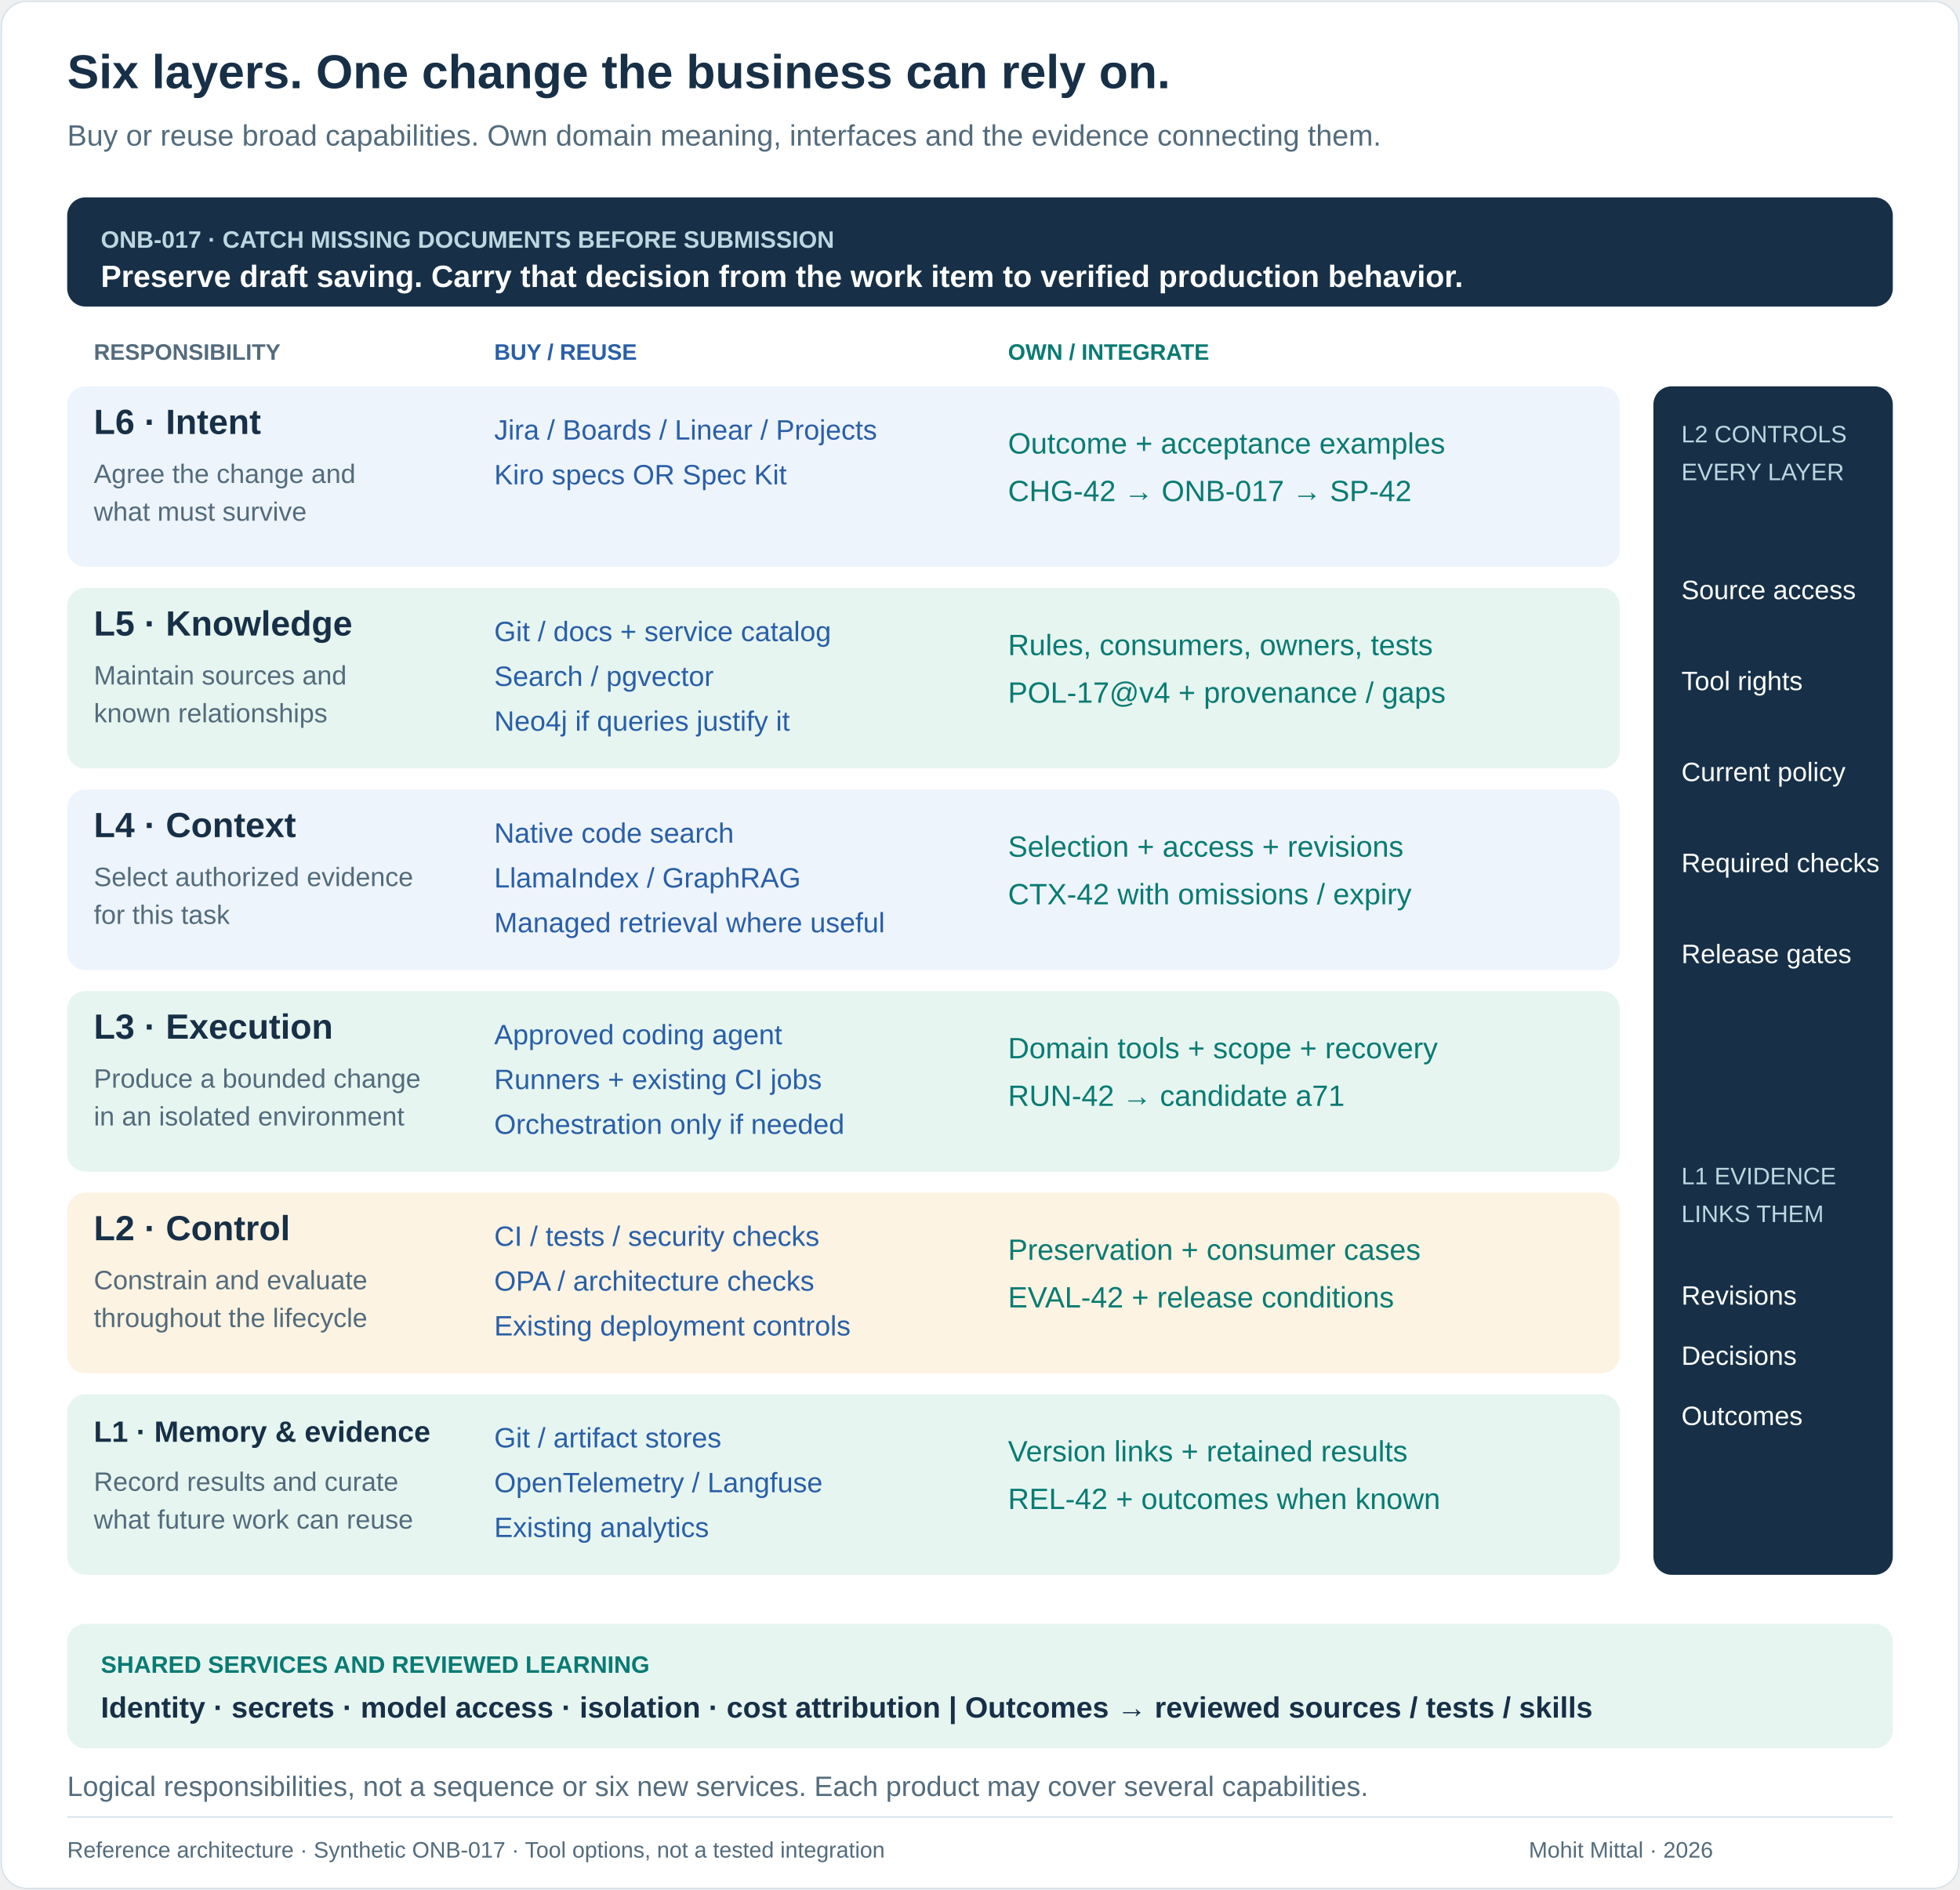
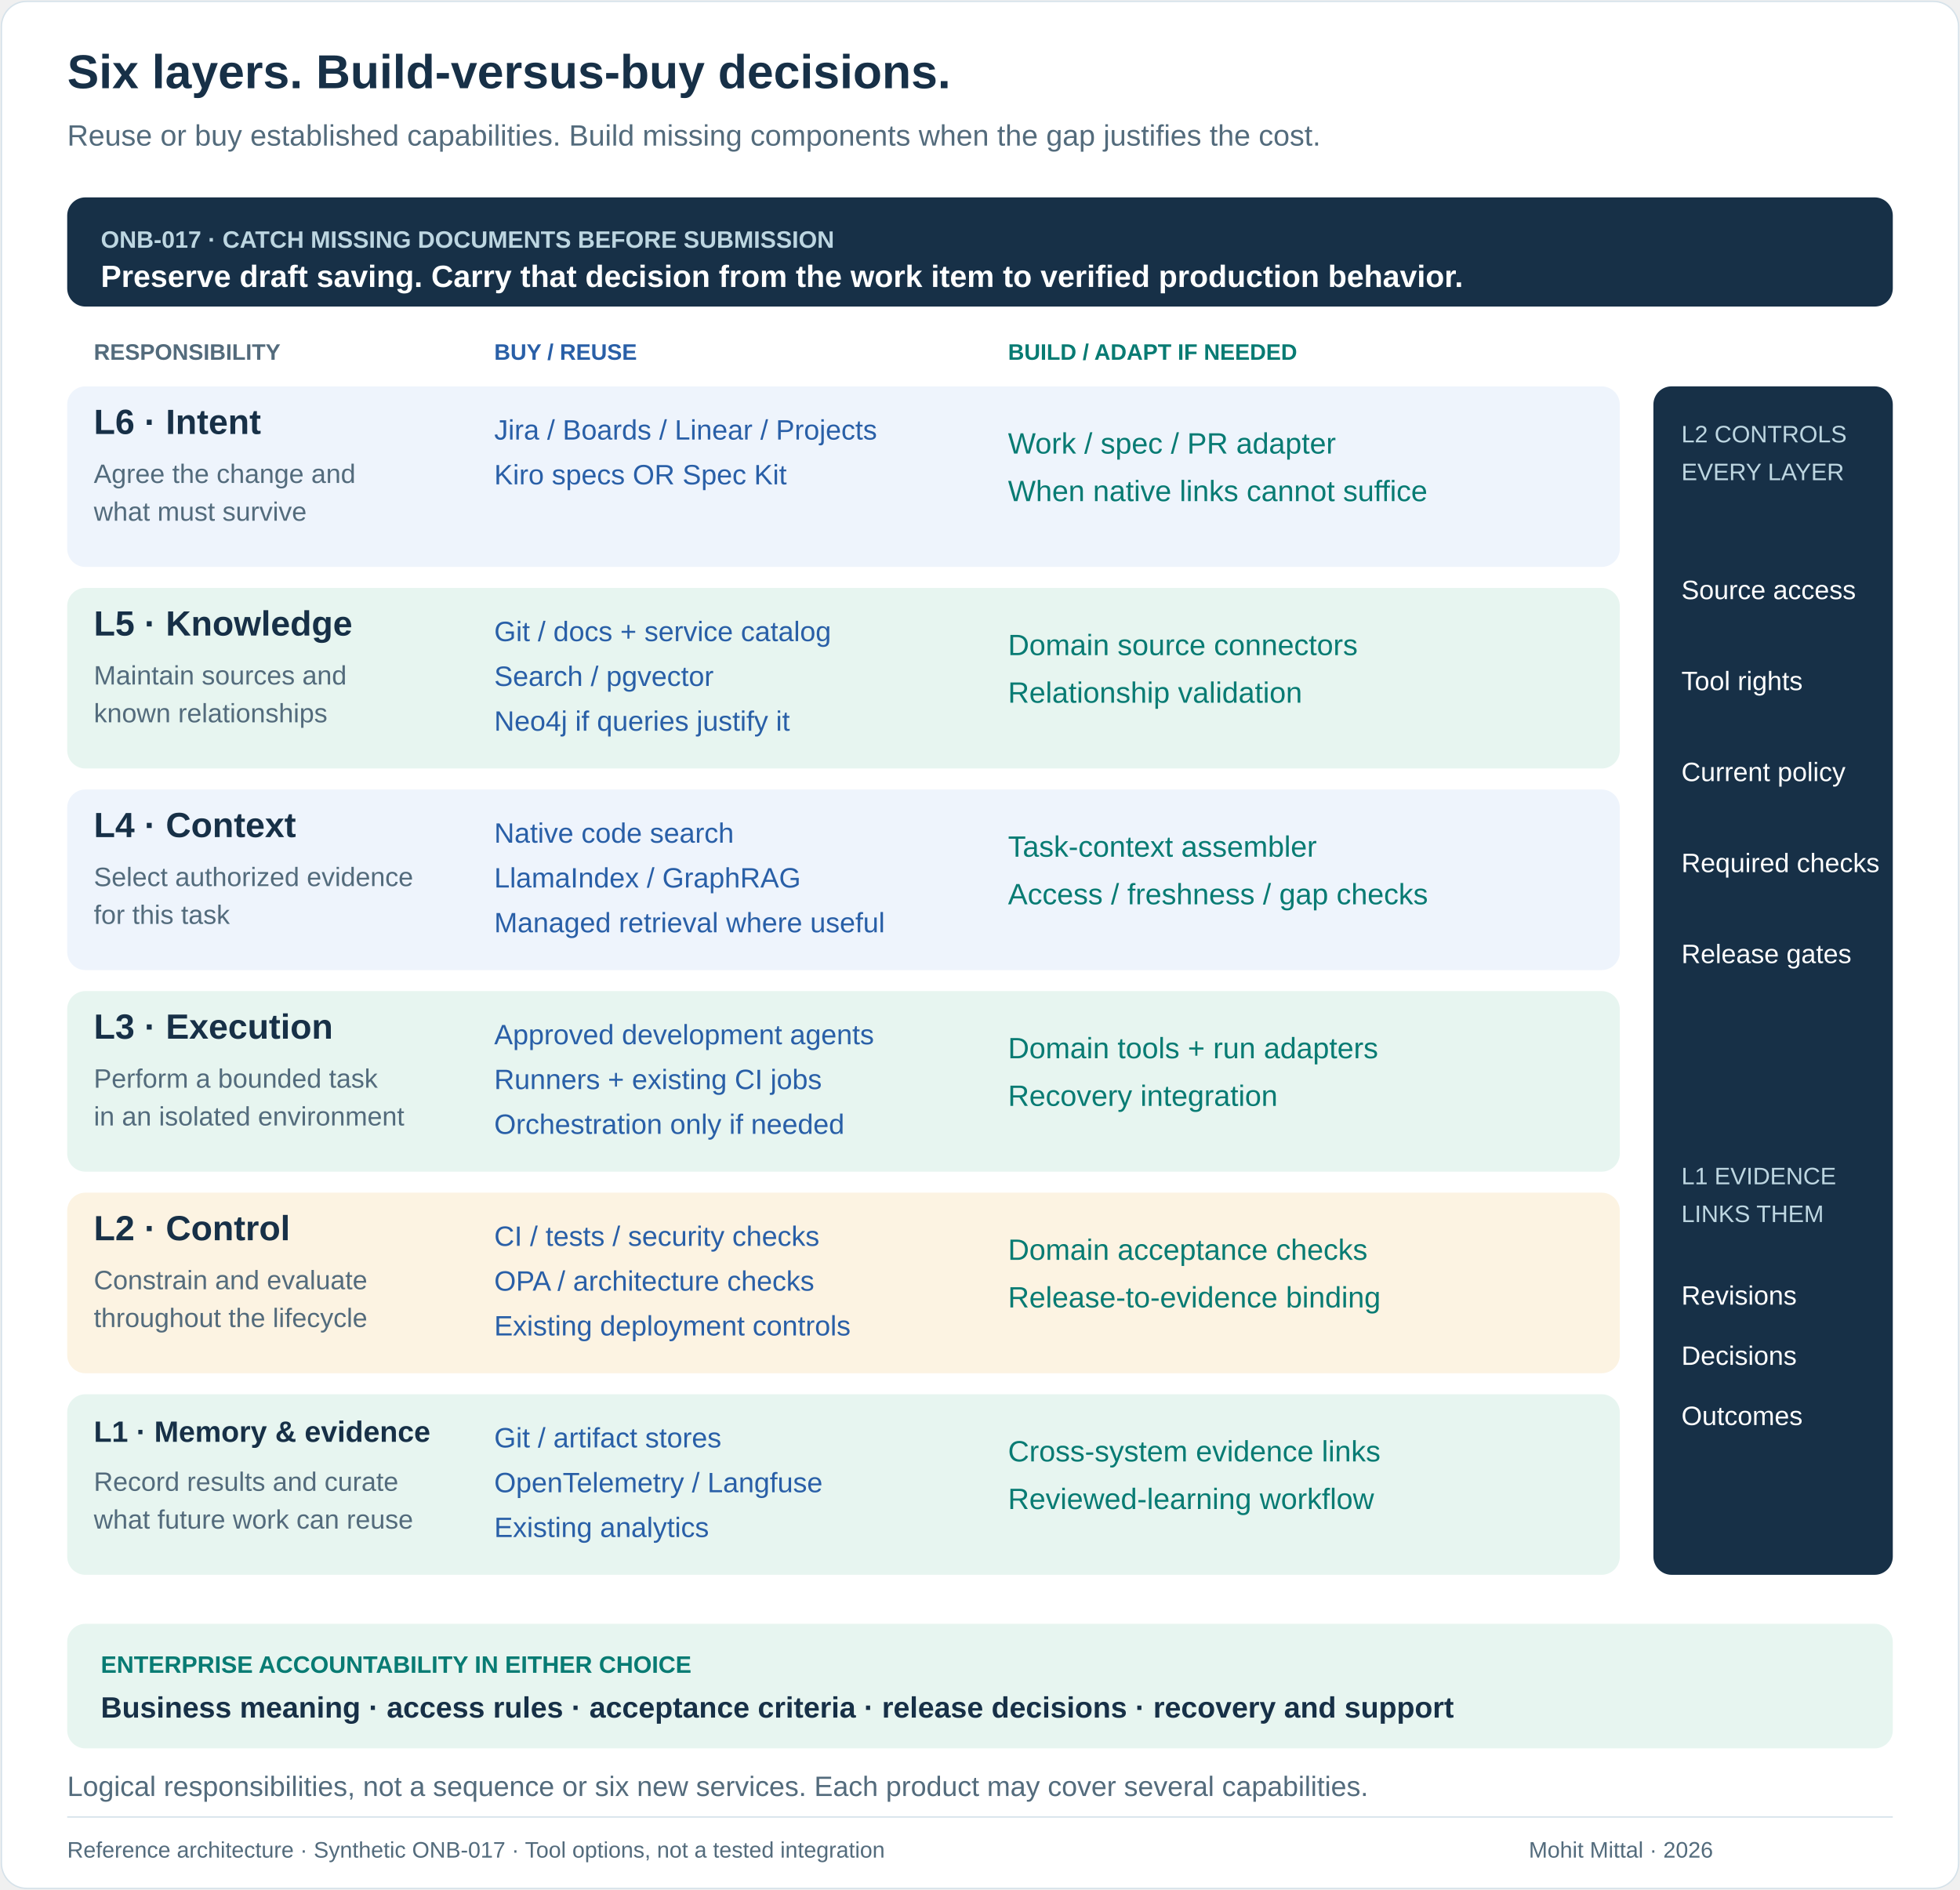
<svg xmlns="http://www.w3.org/2000/svg" width="1400" height="1350" viewBox="0 0 1400 1350" font-family="Segoe UI,Arial,sans-serif">
  <defs>
    <marker id="teal" markerWidth="8" markerHeight="8" refX="7" refY="4" orient="auto">
      <path d="M0 0 L8 4 L0 8" fill="#087B73" />
    </marker>
    <marker id="blue" markerWidth="8" markerHeight="8" refX="7" refY="4" orient="auto">
      <path d="M0 0 L8 4 L0 8" fill="#295FA7" />
    </marker>
    <marker id="amber" markerWidth="8" markerHeight="8" refX="7" refY="4" orient="auto">
      <path d="M0 0 L8 4 L0 8" fill="#98621B" />
    </marker>
    <marker id="red" markerWidth="8" markerHeight="8" refX="7" refY="4" orient="auto">
      <path d="M0 0 L8 4 L0 8" fill="#AC4836" />
    </marker>
  </defs>
  <rect x="1" y="1" width="1398" height="1348" fill="white" stroke="#D6E2EA" rx="18" />
-   <text x="48" y="63" font-size="34" fill="#173047" font-weight="700">Six layers. One change the business can rely on.</text>
-   <text x="48" y="104" font-size="21" fill="#536B7C" font-weight="400">Buy or reuse broad capabilities. Own domain meaning, interfaces and the evidence connecting them.</text>
+   <text x="48" y="63" font-size="34" fill="#173047" font-weight="700">Six layers. Build-versus-buy decisions.</text>
+   <text x="48" y="104" font-size="21" fill="#536B7C" font-weight="400">Reuse or buy established capabilities. Build missing components when the gap justifies the cost.</text>
  <rect x="48" y="141" width="1304" height="78" fill="#173047" stroke="none" rx="13" />
  <text x="72" y="177" font-size="17" fill="#BDD6E1" font-weight="700">ONB-017 · CATCH MISSING DOCUMENTS BEFORE SUBMISSION</text>
  <text x="72" y="205" font-size="22" fill="white" font-weight="600">Preserve draft saving. Carry that decision from the work item to verified production behavior.</text>
  <text x="67" y="257" font-size="16" fill="#536B7C" font-weight="700">RESPONSIBILITY</text>
  <text x="353" y="257" font-size="16" fill="#295FA7" font-weight="700">BUY / REUSE</text>
-   <text x="720" y="257" font-size="16" fill="#087B73" font-weight="700">OWN / INTEGRATE</text>
+   <text x="720" y="257" font-size="16" fill="#087B73" font-weight="700">BUILD / ADAPT IF NEEDED</text>
  <rect x="48" y="276" width="1109" height="129" fill="#EEF4FC" stroke="none" rx="13" />
  <text x="67" y="310" font-size="25" fill="#173047" font-weight="700">L6 · Intent</text>
  <text x="67" y="345" font-size="19" fill="#536B7C" font-weight="400">Agree the change and</text>
  <text x="67" y="372" font-size="19" fill="#536B7C" font-weight="400">what must survive</text>
  <text x="353" y="314" font-size="20" fill="#295FA7" font-weight="400">Jira / Boards / Linear / Projects</text>
  <text x="353" y="346" font-size="20" fill="#295FA7" font-weight="400">Kiro specs OR Spec Kit</text>
-   <text x="720" y="324" font-size="21" fill="#087B73" font-weight="400">Outcome + acceptance examples</text>
-   <text x="720" y="358" font-size="21" fill="#087B73" font-weight="400">CHG-42 → ONB-017 → SP-42</text>
+   <text x="720" y="324" font-size="21" fill="#087B73" font-weight="400">Work / spec / PR adapter</text>
+   <text x="720" y="358" font-size="21" fill="#087B73" font-weight="400">When native links cannot suffice</text>
  <rect x="48" y="420" width="1109" height="129" fill="#E7F5F0" stroke="none" rx="13" />
  <text x="67" y="454" font-size="25" fill="#173047" font-weight="700">L5 · Knowledge</text>
  <text x="67" y="489" font-size="19" fill="#536B7C" font-weight="400">Maintain sources and</text>
  <text x="67" y="516" font-size="19" fill="#536B7C" font-weight="400">known relationships</text>
  <text x="353" y="458" font-size="20" fill="#295FA7" font-weight="400">Git / docs + service catalog</text>
  <text x="353" y="490" font-size="20" fill="#295FA7" font-weight="400">Search / pgvector</text>
  <text x="353" y="522" font-size="20" fill="#295FA7" font-weight="400">Neo4j if queries justify it</text>
-   <text x="720" y="468" font-size="21" fill="#087B73" font-weight="400">Rules, consumers, owners, tests</text>
-   <text x="720" y="502" font-size="21" fill="#087B73" font-weight="400">POL-17@v4 + provenance / gaps</text>
+   <text x="720" y="468" font-size="21" fill="#087B73" font-weight="400">Domain source connectors</text>
+   <text x="720" y="502" font-size="21" fill="#087B73" font-weight="400">Relationship validation</text>
  <rect x="48" y="564" width="1109" height="129" fill="#EEF4FC" stroke="none" rx="13" />
  <text x="67" y="598" font-size="25" fill="#173047" font-weight="700">L4 · Context</text>
  <text x="67" y="633" font-size="19" fill="#536B7C" font-weight="400">Select authorized evidence</text>
  <text x="67" y="660" font-size="19" fill="#536B7C" font-weight="400">for this task</text>
  <text x="353" y="602" font-size="20" fill="#295FA7" font-weight="400">Native code search</text>
  <text x="353" y="634" font-size="20" fill="#295FA7" font-weight="400">LlamaIndex / GraphRAG</text>
  <text x="353" y="666" font-size="20" fill="#295FA7" font-weight="400">Managed retrieval where useful</text>
-   <text x="720" y="612" font-size="21" fill="#087B73" font-weight="400">Selection + access + revisions</text>
-   <text x="720" y="646" font-size="21" fill="#087B73" font-weight="400">CTX-42 with omissions / expiry</text>
+   <text x="720" y="612" font-size="21" fill="#087B73" font-weight="400">Task-context assembler</text>
+   <text x="720" y="646" font-size="21" fill="#087B73" font-weight="400">Access / freshness / gap checks</text>
  <rect x="48" y="708" width="1109" height="129" fill="#E7F5F0" stroke="none" rx="13" />
  <text x="67" y="742" font-size="25" fill="#173047" font-weight="700">L3 · Execution</text>
-   <text x="67" y="777" font-size="19" fill="#536B7C" font-weight="400">Produce a bounded change</text>
+   <text x="67" y="777" font-size="19" fill="#536B7C" font-weight="400">Perform a bounded task</text>
  <text x="67" y="804" font-size="19" fill="#536B7C" font-weight="400">in an isolated environment</text>
-   <text x="353" y="746" font-size="20" fill="#295FA7" font-weight="400">Approved coding agent</text>
+   <text x="353" y="746" font-size="20" fill="#295FA7" font-weight="400">Approved development agents</text>
  <text x="353" y="778" font-size="20" fill="#295FA7" font-weight="400">Runners + existing CI jobs</text>
  <text x="353" y="810" font-size="20" fill="#295FA7" font-weight="400">Orchestration only if needed</text>
-   <text x="720" y="756" font-size="21" fill="#087B73" font-weight="400">Domain tools + scope + recovery</text>
-   <text x="720" y="790" font-size="21" fill="#087B73" font-weight="400">RUN-42 → candidate a71</text>
+   <text x="720" y="756" font-size="21" fill="#087B73" font-weight="400">Domain tools + run adapters</text>
+   <text x="720" y="790" font-size="21" fill="#087B73" font-weight="400">Recovery integration</text>
  <rect x="48" y="852" width="1109" height="129" fill="#FCF3E2" stroke="none" rx="13" />
  <text x="67" y="886" font-size="25" fill="#173047" font-weight="700">L2 · Control</text>
  <text x="67" y="921" font-size="19" fill="#536B7C" font-weight="400">Constrain and evaluate</text>
  <text x="67" y="948" font-size="19" fill="#536B7C" font-weight="400">throughout the lifecycle</text>
  <text x="353" y="890" font-size="20" fill="#295FA7" font-weight="400">CI / tests / security checks</text>
  <text x="353" y="922" font-size="20" fill="#295FA7" font-weight="400">OPA / architecture checks</text>
  <text x="353" y="954" font-size="20" fill="#295FA7" font-weight="400">Existing deployment controls</text>
-   <text x="720" y="900" font-size="21" fill="#087B73" font-weight="400">Preservation + consumer cases</text>
-   <text x="720" y="934" font-size="21" fill="#087B73" font-weight="400">EVAL-42 + release conditions</text>
+   <text x="720" y="900" font-size="21" fill="#087B73" font-weight="400">Domain acceptance checks</text>
+   <text x="720" y="934" font-size="21" fill="#087B73" font-weight="400">Release-to-evidence binding</text>
  <rect x="48" y="996" width="1109" height="129" fill="#E7F5F0" stroke="none" rx="13" />
  <text x="67" y="1030" font-size="21" fill="#173047" font-weight="700">L1 · Memory &amp; evidence</text>
  <text x="67" y="1065" font-size="19" fill="#536B7C" font-weight="400">Record results and curate</text>
  <text x="67" y="1092" font-size="19" fill="#536B7C" font-weight="400">what future work can reuse</text>
  <text x="353" y="1034" font-size="20" fill="#295FA7" font-weight="400">Git / artifact stores</text>
  <text x="353" y="1066" font-size="20" fill="#295FA7" font-weight="400">OpenTelemetry / Langfuse</text>
  <text x="353" y="1098" font-size="20" fill="#295FA7" font-weight="400">Existing analytics</text>
-   <text x="720" y="1044" font-size="21" fill="#087B73" font-weight="400">Version links + retained results</text>
-   <text x="720" y="1078" font-size="21" fill="#087B73" font-weight="400">REL-42 + outcomes when known</text>
+   <text x="720" y="1044" font-size="21" fill="#087B73" font-weight="400">Cross-system evidence links</text>
+   <text x="720" y="1078" font-size="21" fill="#087B73" font-weight="400">Reviewed-learning workflow</text>
  <rect x="1181" y="276" width="171" height="849" fill="#173047" stroke="none" rx="13" />
  <text x="1201" y="316" font-size="17" fill="#BDD6E1" font-weight="400">L2 CONTROLS</text>
  <text x="1201" y="343" font-size="17" fill="#BDD6E1" font-weight="400">EVERY LAYER</text>
  <text x="1201" y="428" font-size="19" fill="white" font-weight="400">Source access</text>
  <text x="1201" y="493" font-size="19" fill="white" font-weight="400">Tool rights</text>
  <text x="1201" y="558" font-size="19" fill="white" font-weight="400">Current policy</text>
  <text x="1201" y="623" font-size="19" fill="white" font-weight="400">Required checks</text>
  <text x="1201" y="688" font-size="19" fill="white" font-weight="400">Release gates</text>
  <text x="1201" y="846" font-size="17" fill="#BDD6E1" font-weight="400">L1 EVIDENCE</text>
  <text x="1201" y="873" font-size="17" fill="#BDD6E1" font-weight="400">LINKS THEM</text>
  <text x="1201" y="932" font-size="19" fill="white" font-weight="400">Revisions</text>
  <text x="1201" y="975" font-size="19" fill="white" font-weight="400">Decisions</text>
  <text x="1201" y="1018" font-size="19" fill="white" font-weight="400">Outcomes</text>
  <rect x="48" y="1160" width="1304" height="89" fill="#E7F5F0" stroke="none" rx="13" />
-   <text x="72" y="1195" font-size="17" fill="#087B73" font-weight="700">SHARED SERVICES AND REVIEWED LEARNING</text>
-   <text x="72" y="1227" font-size="21" fill="#173047" font-weight="600">Identity · secrets · model access · isolation · cost attribution     |     Outcomes → reviewed sources / tests / skills</text>
+   <text x="72" y="1195" font-size="17" fill="#087B73" font-weight="700">ENTERPRISE ACCOUNTABILITY IN EITHER CHOICE</text>
+   <text x="72" y="1227" font-size="21" fill="#173047" font-weight="600">Business meaning · access rules · acceptance criteria · release decisions · recovery and support</text>
  <text x="48" y="1283" font-size="20" fill="#536B7C" font-weight="400">Logical responsibilities, not a sequence or six new services. Each product may cover several capabilities.</text>
  <path d="M48 1298 H1352" stroke="#D6E2EA" />
  <text x="48" y="1327" font-size="16" fill="#536B7C" font-weight="400">Reference architecture · Synthetic ONB-017 · Tool options, not a tested integration</text>
  <text x="1092" y="1327" font-size="16" fill="#536B7C" font-weight="400">Mohit Mittal · 2026</text>
</svg>
